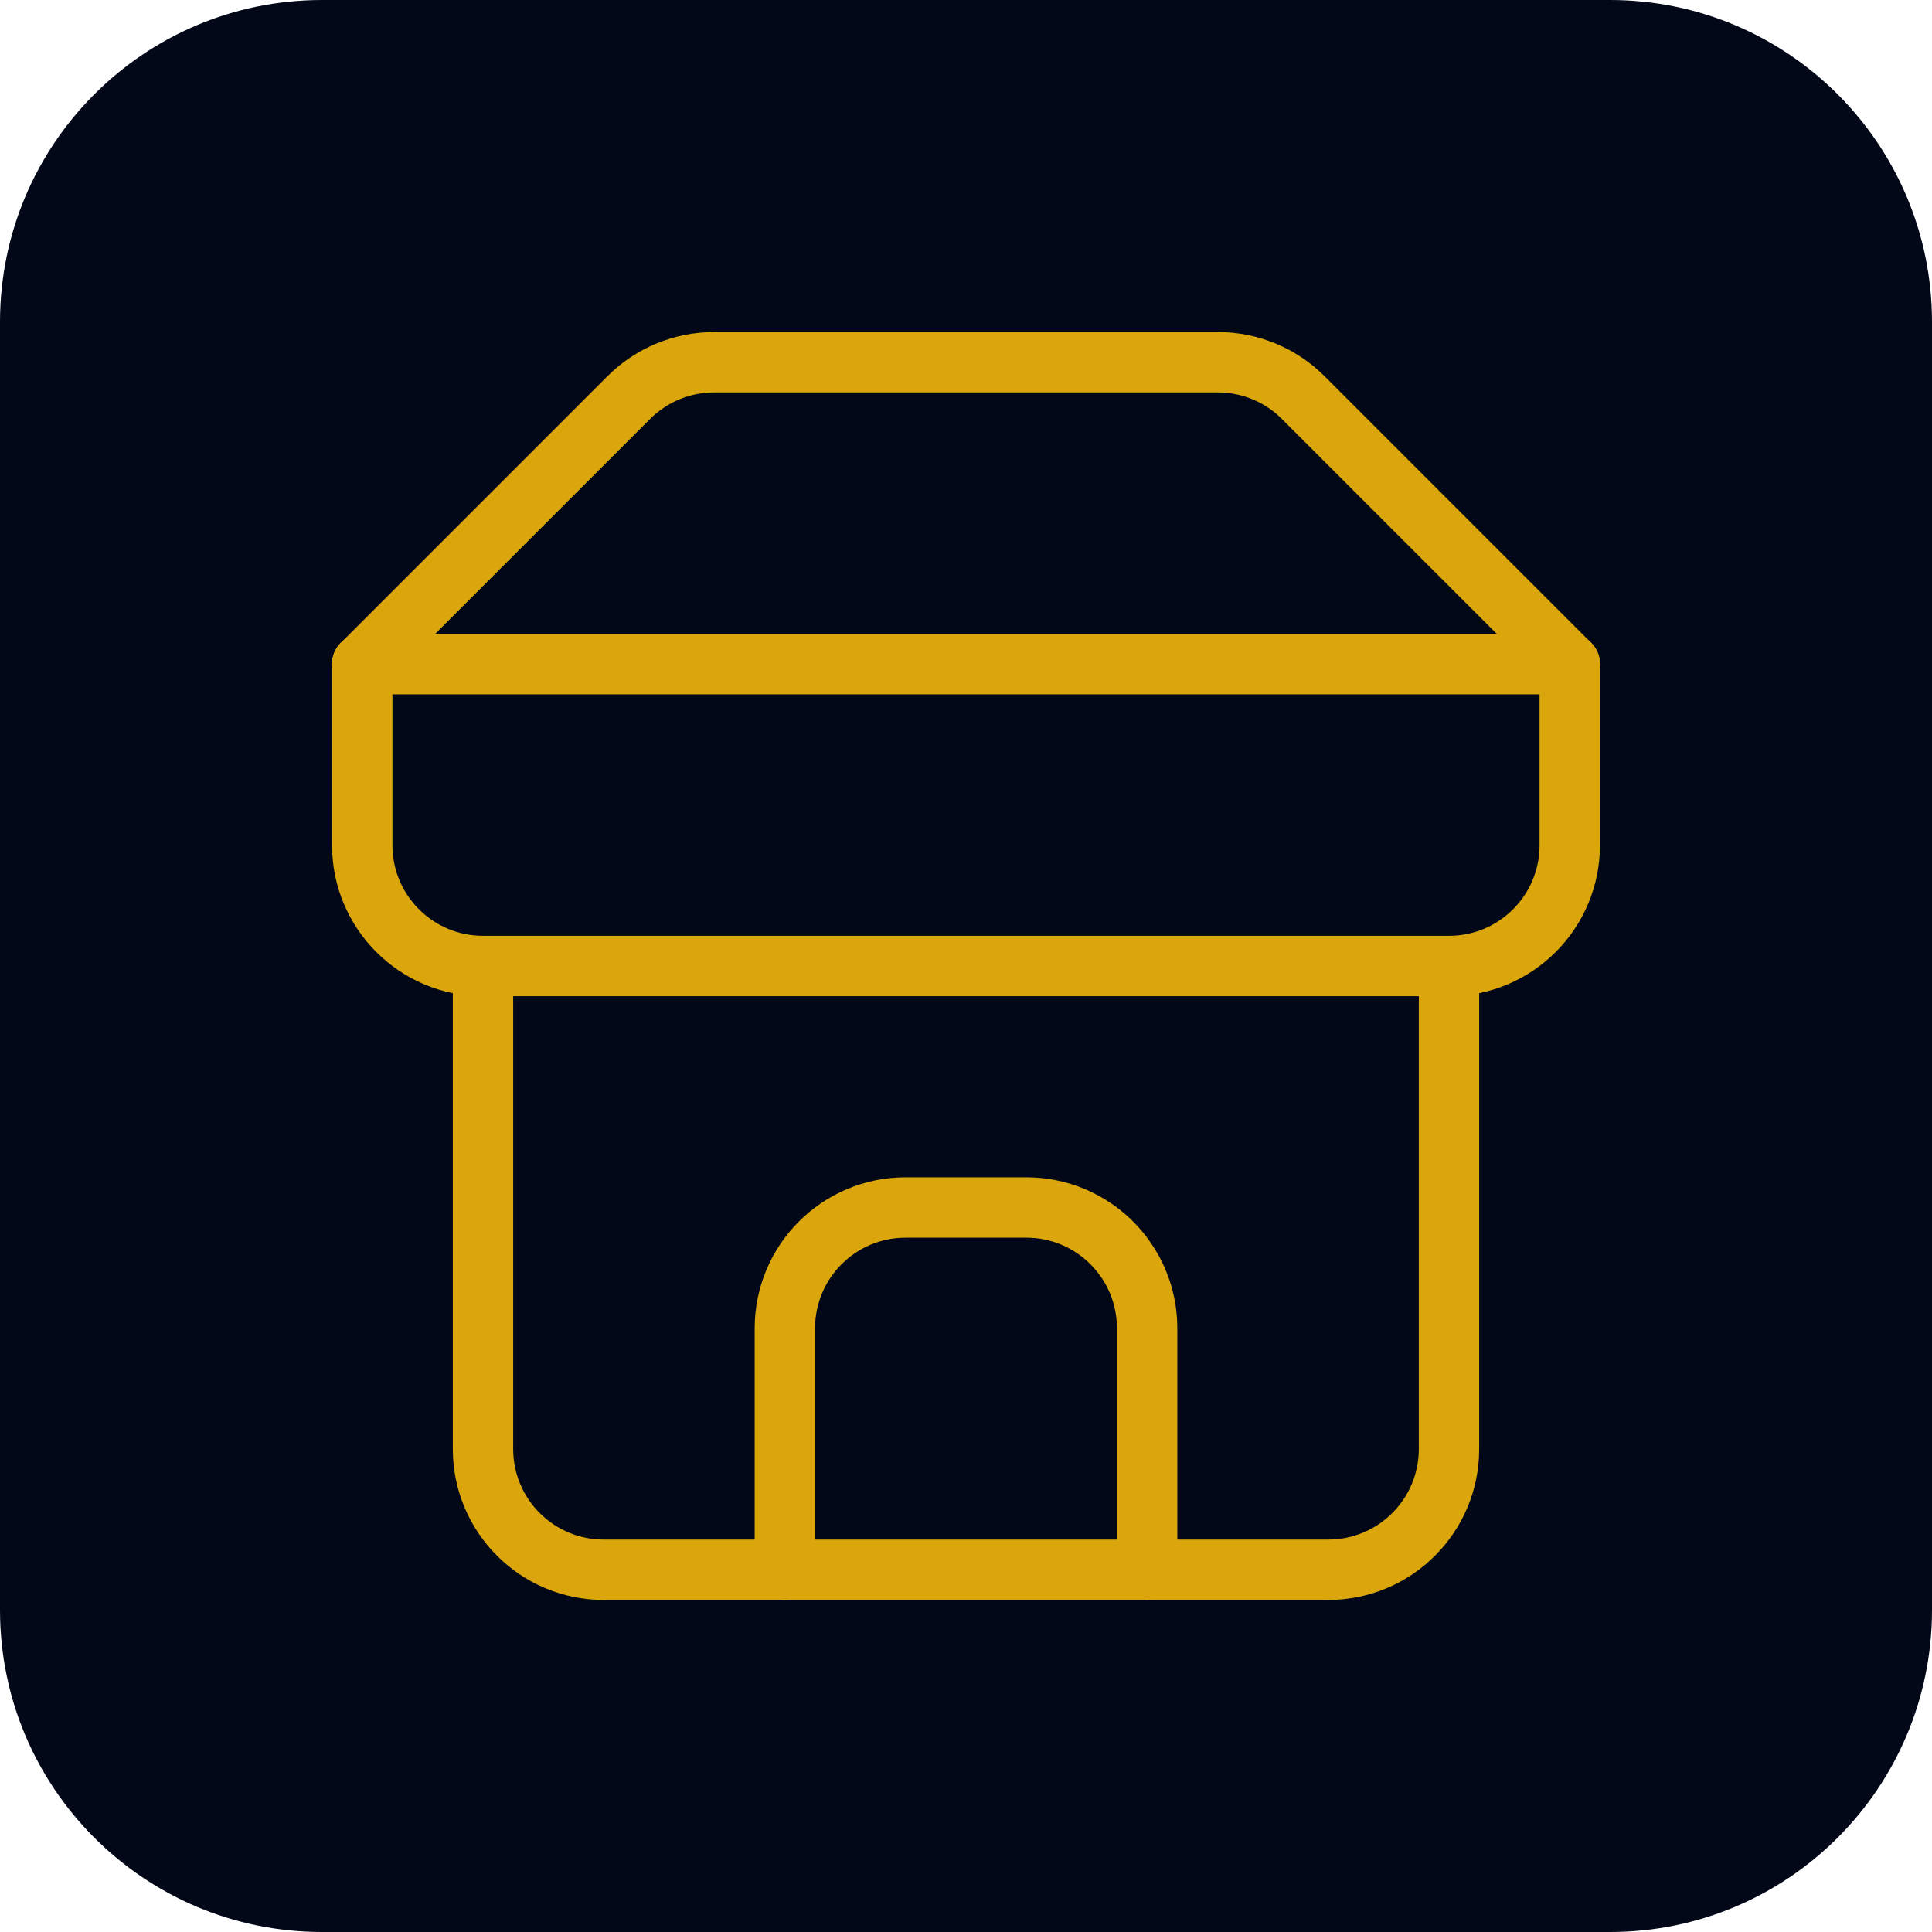
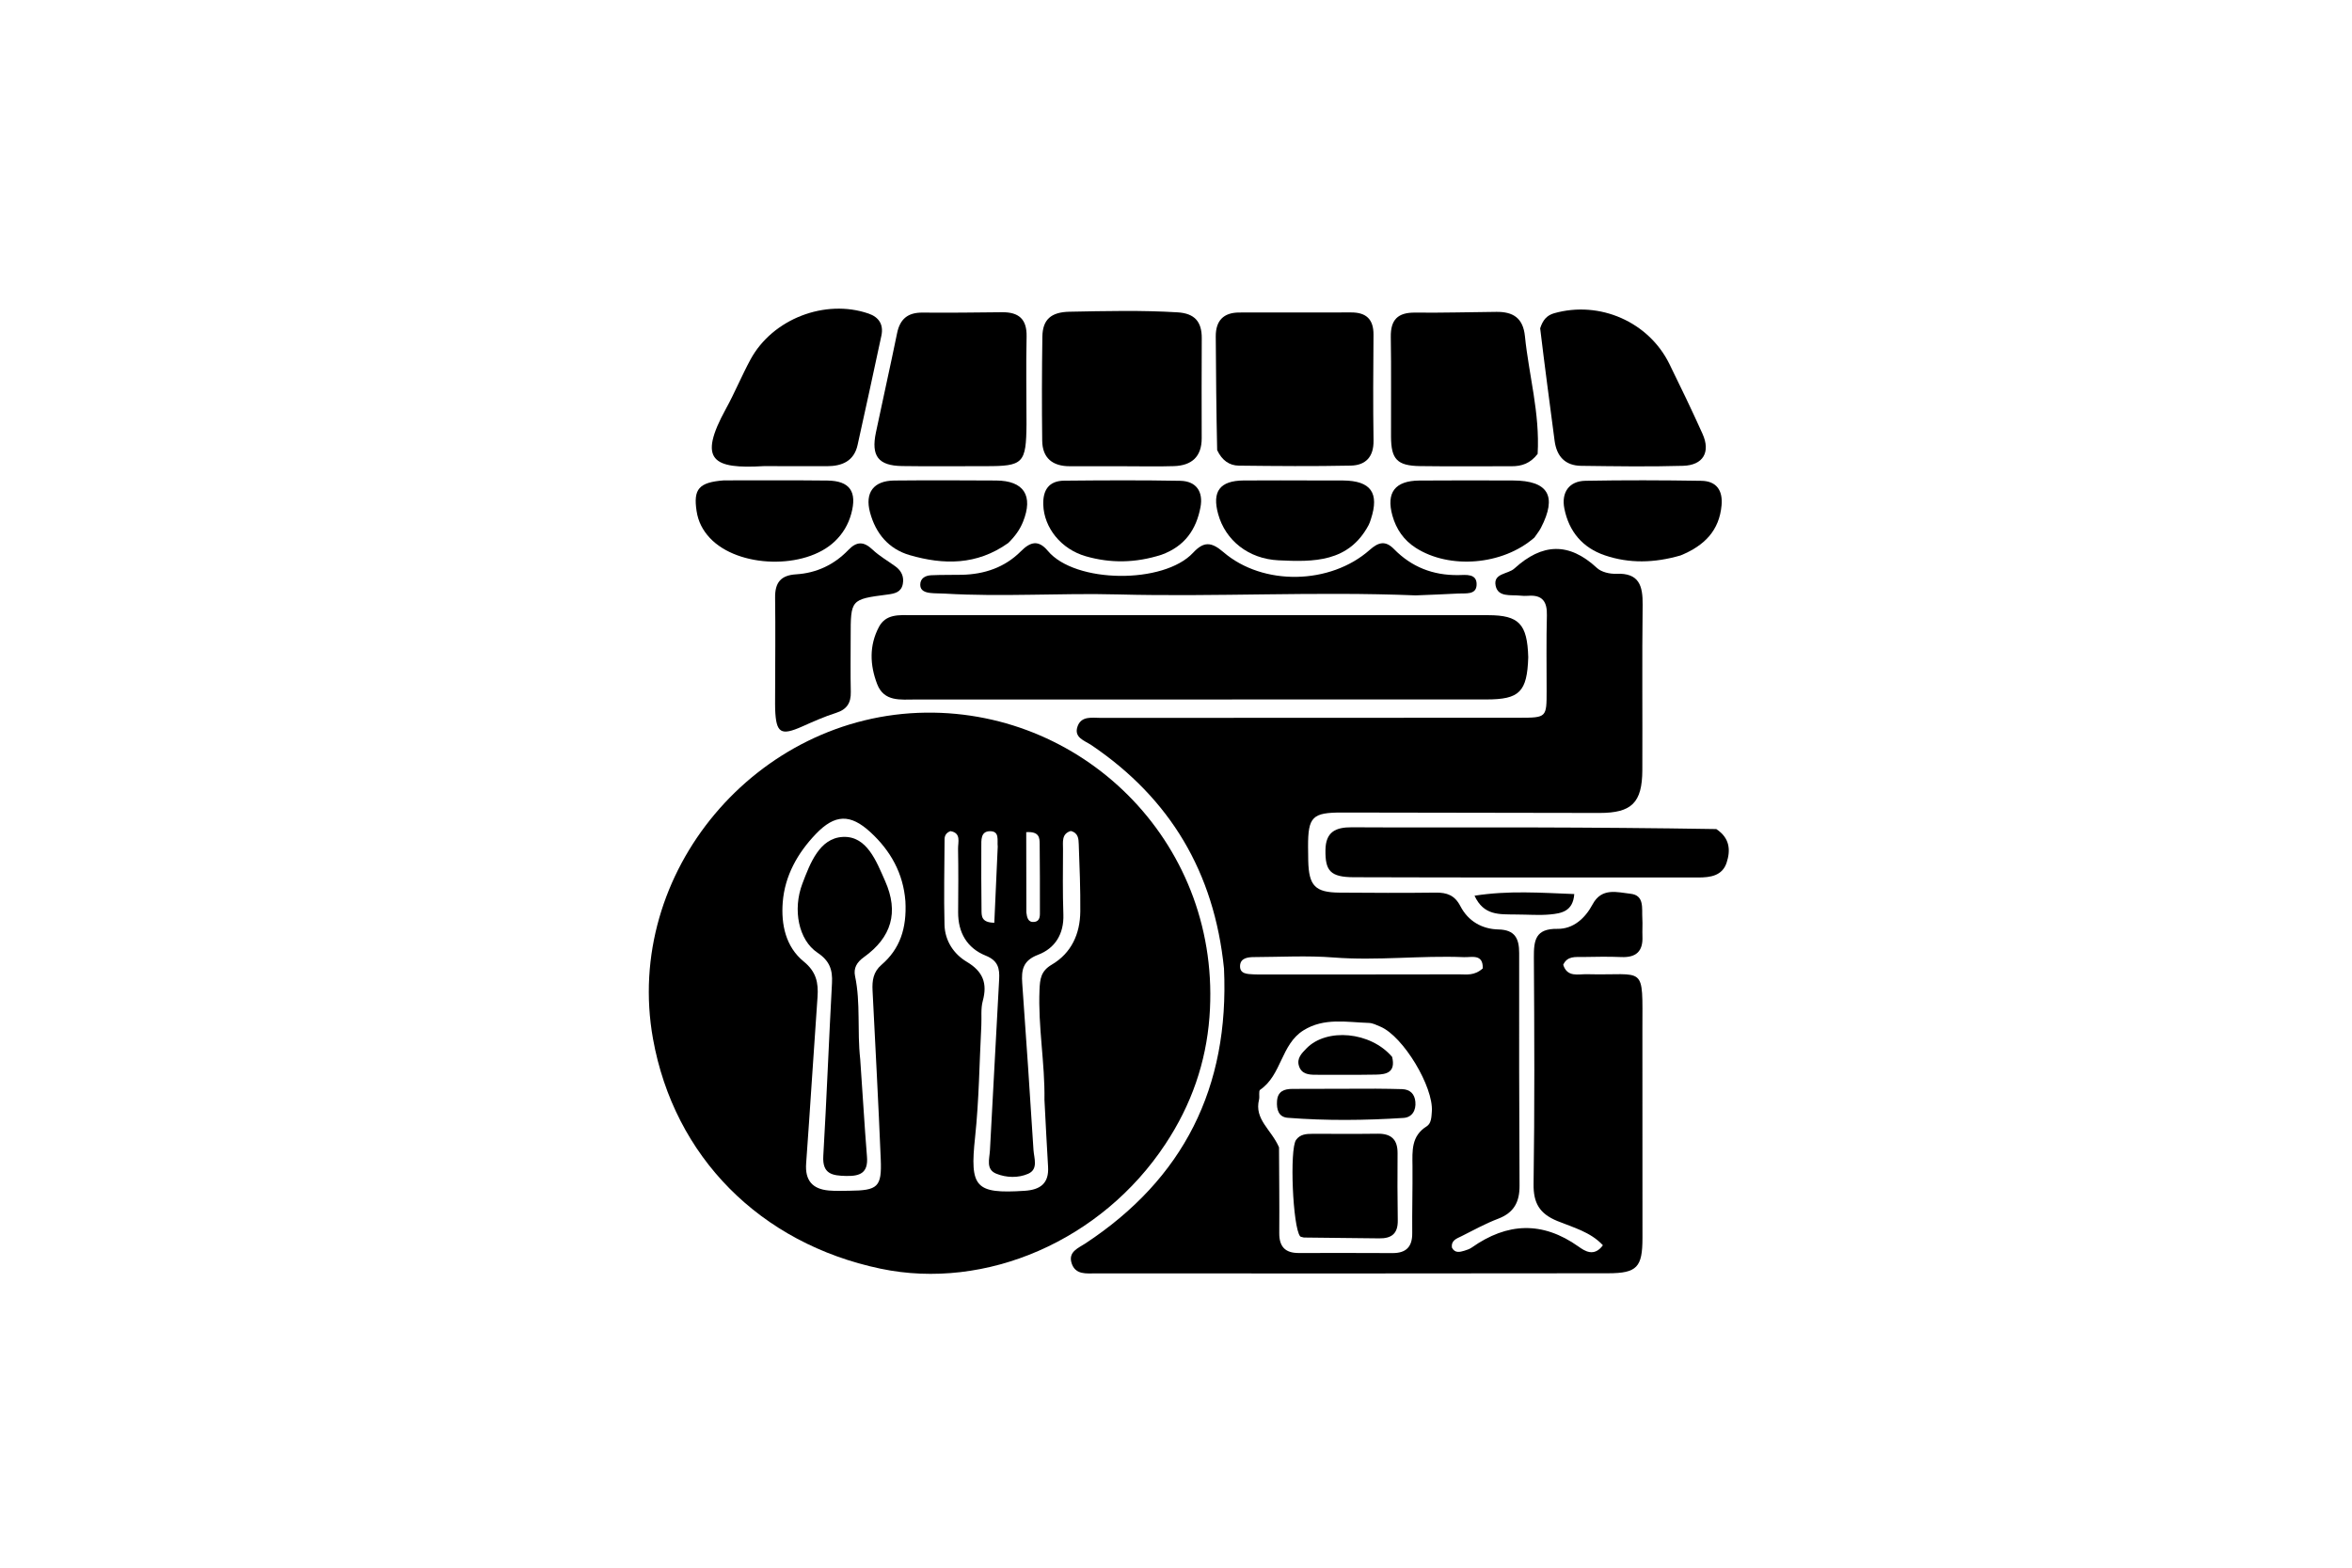
- <svg xmlns="http://www.w3.org/2000/svg" width="512" height="512" viewBox="0 0 24 24" fill="none">
-   <rect width="100%" height="100%" fill="#020817" rx="4" />
-   <g stroke="hsl(45 90% 45%)" stroke-width="1" stroke-linecap="round" stroke-linejoin="round" transform="translate(3 3) scale(0.75)">
-     <path d="m2 7 4.41-4.41A2 2 0 0 1 7.83 2h8.34a2 2 0 0 1 1.42.59L22 7" />
-     <path d="M4 12v8a2 2 0 0 0 2 2h12a2 2 0 0 0 2-2v-8" />
-     <path d="M15 22v-4a2 2 0 0 0-2-2h-2a2 2 0 0 0-2 2v4" />
-     <path d="M2 7h20" />
-     <path d="M22 7v3a2 2 0 0 1-2 2H4a2 2 0 0 1-2-2V7" />
-   </g>
+ <svg xmlns="http://www.w3.org/2000/svg" version="1.1" id="Layer_1" x="0px" y="0px" width="100%" viewBox="0 0 576 384" enable-background="new 0 0 576 384" xml:space="preserve">
+   <path fill="#000000" opacity="1" stroke="none" d=" M285.377,280.276   C269.78,303.875 241.443,316.174 215.65,310.762   C186.126,304.567 165.103,283.327 159.918,254.454   C152.601,213.705 185.318,175.054 226.75,174.561   C266.255,174.09 299.369,207.422 296.193,249.148   C295.351,260.204 291.792,270.619 285.377,280.276  M221.731,220.752   C221.21,213.926 218.111,208.382 213.153,203.826   C208.256,199.326 204.468,199.407 199.802,204.278   C195.318,208.959 192.19,214.523 191.688,221.031   C191.27,226.455 192.415,231.929 196.841,235.531   C199.896,238.016 200.459,240.717 200.211,244.204   C199.242,257.79 198.414,271.387 197.423,284.971   C197.118,289.147 198.967,291.258 202.983,291.613   C204.635,291.759 206.309,291.686 207.973,291.671   C214.99,291.606 215.972,290.779 215.693,283.952   C215.13,270.171 214.375,256.397 213.686,242.62   C213.566,240.217 213.84,238.08 215.876,236.33   C220.353,232.483 222.1,227.444 221.731,220.752  M255.785,269.414   C255.924,260.413 254.196,251.501 254.573,242.475   C254.683,239.82 254.9,237.861 257.562,236.296   C262.383,233.464 264.511,228.759 264.562,223.266   C264.612,217.776 264.388,212.283 264.183,206.794   C264.136,205.532 264.115,204.035 262.24,203.547   C259.921,204.223 260.339,206.26 260.33,207.996   C260.304,213.329 260.231,218.666 260.418,223.993   C260.586,228.792 258.36,232.3 254.219,233.87   C250.482,235.286 250.113,237.613 250.342,240.839   C251.309,254.445 252.256,268.053 253.098,281.667   C253.223,283.681 254.344,286.39 251.8,287.51   C249.366,288.581 246.447,288.493 243.978,287.489   C241.393,286.438 242.317,283.902 242.435,281.776   C243.205,267.822 243.912,253.865 244.688,239.912   C244.839,237.203 244.431,235.302 241.4,234.081   C236.831,232.24 234.605,228.435 234.646,223.401   C234.688,218.235 234.722,213.067 234.627,207.903   C234.597,206.277 235.452,204.041 232.772,203.582   C231.757,203.949 231.331,204.648 231.325,205.536   C231.285,212.531 231.131,219.531 231.308,226.522   C231.407,230.431 233.54,233.673 236.778,235.603   C240.73,237.958 241.857,240.866 240.676,245.19   C240.163,247.069 240.429,249.159 240.326,251.152   C239.851,260.293 239.765,269.475 238.796,278.563   C237.488,290.818 238.79,292.476 250.95,291.682   C254.75,291.434 256.91,289.885 256.671,285.815   C256.368,280.667 256.096,275.517 255.785,269.414  M244.342,207.381   C244.153,205.859 244.904,203.551 242.394,203.602   C240.124,203.649 240.332,205.83 240.322,207.444   C240.29,212.579 240.317,217.716 240.372,222.852   C240.387,224.312 240.265,225.983 243.504,226.023   C243.765,220.087 244.029,214.097 244.342,207.381  M251.354,223.49   C251.494,224.694 251.756,225.999 253.282,225.821   C254.823,225.642 254.67,224.197 254.672,223.071   C254.679,217.624 254.673,212.176 254.614,206.729   C254.598,205.251 254.569,203.626 251.322,203.832   C251.322,210.068 251.322,216.378 251.354,223.49  z" />
+   <path fill="#000000" opacity="1" stroke="none" d=" M299.753,237.228   C297.363,213.648 286.565,195.58 267.326,182.548   C265.629,181.398 262.852,180.685 263.924,177.842   C264.881,175.302 267.507,175.847 269.611,175.846   C303.769,175.819 337.927,175.834 372.085,175.808   C378.77,175.802 378.764,175.738 378.765,169.225   C378.765,163.06 378.668,156.892 378.83,150.731   C378.918,147.365 377.732,145.662 374.229,145.938   C373.568,145.99 372.891,145.966 372.231,145.894   C369.992,145.649 366.884,146.348 366.283,143.486   C365.628,140.374 369.309,140.679 370.866,139.257   C377.669,133.045 384.218,132.74 391.095,139.126   C392.186,140.139 394.227,140.611 395.794,140.543   C401.424,140.298 402.335,143.46 402.278,148.16   C402.114,161.654 402.262,175.152 402.204,188.648   C402.169,196.614 399.606,199.136 391.712,199.13   C370.718,199.115 349.724,199.073 328.729,199.028   C321.387,199.012 320.33,200.042 320.342,207.374   C320.344,208.54 320.358,209.706 320.386,210.872   C320.538,216.997 322.087,218.605 328.089,218.646   C335.92,218.7 343.752,218.748 351.582,218.643   C354.34,218.606 356.26,219.285 357.633,221.94   C359.528,225.604 362.881,227.577 366.979,227.667   C371.016,227.756 372.044,229.904 372.04,233.442   C372.017,252.437 372.029,271.432 372.135,290.427   C372.158,294.403 370.772,297.048 366.911,298.517   C363.81,299.697 360.872,301.317 357.898,302.813   C356.764,303.384 355.302,303.805 355.591,305.639   C356.32,306.98 357.481,306.707 358.617,306.362   C359.25,306.17 359.913,305.945 360.446,305.569   C369.113,299.461 377.726,299.071 386.581,305.347   C388.012,306.361 390.363,308.013 392.548,305.021   C389.494,301.734 385.208,300.654 381.374,299.076   C377.041,297.293 375.5,294.71 375.569,289.981   C375.838,271.489 375.765,252.991 375.641,234.497   C375.613,230.286 376.05,227.435 381.403,227.518   C385.309,227.579 388.204,224.923 390.025,221.518   C392.266,217.325 396.073,218.568 399.322,218.924   C402.777,219.303 402.049,222.53 402.202,224.922   C402.297,226.415 402.169,227.922 402.23,229.419   C402.378,233.029 400.676,234.579 397.086,234.428   C393.926,234.295 390.755,234.358 387.59,234.413   C385.819,234.443 383.842,234.111 382.827,236.321   C383.834,239.477 386.515,238.573 388.658,238.63   C403.161,239.017 402.231,235.903 402.219,252.276   C402.207,269.272 402.25,286.267 402.236,303.263   C402.231,310.392 400.918,311.872 393.823,311.883   C352.001,311.947 310.18,311.934 268.358,311.914   C266.088,311.912 263.369,312.327 262.438,309.422   C261.536,306.606 264.104,305.703 265.809,304.578   C289.842,288.727 301.095,266.414 299.753,237.228  M313.23,281.038   C313.258,288.028 313.343,295.018 313.289,302.008   C313.263,305.339 314.712,306.933 318.056,306.922   C325.712,306.897 333.368,306.909 341.024,306.94   C344.325,306.954 345.883,305.43 345.852,302.072   C345.803,296.58 345.963,291.087 345.915,285.595   C345.883,281.906 345.582,278.266 349.387,275.894   C350.527,275.183 350.558,273.625 350.656,272.253   C351.086,266.215 343.638,253.835 338.062,251.479   C337.147,251.092 336.183,250.592 335.228,250.563   C329.803,250.398 324.275,249.207 319.187,252.4   C313.708,255.839 313.878,263.335 308.61,266.936   C308.177,267.232 308.532,268.547 308.335,269.342   C307.126,274.217 311.347,276.651 313.23,281.038  M363.122,237.21   C363.24,233.569 360.412,234.529 358.525,234.451   C347.889,234.009 337.269,235.365 326.603,234.534   C320.152,234.032 313.63,234.408 307.141,234.436   C305.612,234.442 303.797,234.65 303.689,236.523   C303.571,238.571 305.435,238.586 306.947,238.664   C307.778,238.707 308.611,238.699 309.443,238.698   C325.418,238.693 341.393,238.698 357.367,238.663   C359.16,238.659 361.061,239.055 363.122,237.21  z" />
+   <path fill="#000000" opacity="1" stroke="none" d=" M374.265,160.996   C373.991,169.499 372.109,171.325 364.041,171.327   C317.431,171.333 270.821,171.336 224.211,171.341   C220.56,171.341 216.501,171.959 214.813,167.561   C213.035,162.929 212.831,158.133 215.239,153.586   C216.954,150.346 220.15,150.674 223.162,150.675   C262.614,150.682 302.066,150.682 341.518,150.684   C349.175,150.684 356.833,150.666 364.49,150.686   C371.971,150.705 374.032,152.802 374.265,160.996  z" />
+   <path fill="#000000" opacity="1" stroke="none" d=" M274.998,114.204   C270.336,114.202 266.171,114.187 262.007,114.201   C257.796,114.215 255.288,112.223 255.235,107.946   C255.129,99.454 255.151,90.959 255.275,82.468   C255.336,78.263 257.409,76.442 261.921,76.356   C270.748,76.187 279.554,75.968 288.379,76.505   C292.576,76.76 294.33,78.801 294.308,82.841   C294.264,91.003 294.27,99.165 294.293,107.327   C294.305,111.911 291.811,114.035 287.488,114.175   C283.495,114.305 279.494,114.203 274.998,114.204  z" />
+   <path fill="#000000" opacity="1" stroke="none" d=" M298.08,110.257   C297.868,100.701 297.799,91.566 297.737,82.431   C297.711,78.568 299.609,76.553 303.503,76.547   C312.636,76.532 321.77,76.551 330.903,76.53   C334.585,76.522 336.397,78.212 336.367,81.99   C336.3,90.63 336.239,99.272 336.376,107.91   C336.44,111.913 334.447,113.975 330.796,114.05   C321.663,114.239 312.523,114.165 303.387,114.058   C301.113,114.032 299.285,112.816 298.08,110.257  z" />
+   <path fill="#000000" opacity="1" stroke="none" d=" M376.566,111.181   C374.755,113.535 372.642,114.213 370.175,114.204   C362.697,114.174 355.217,114.282 347.74,114.168   C342.159,114.082 340.681,112.492 340.659,106.973   C340.626,98.83 340.74,90.685 340.604,82.544   C340.533,78.299 342.341,76.521 346.567,76.571   C353.206,76.649 359.847,76.446 366.488,76.39   C370.516,76.356 373,77.852 373.452,82.351   C374.409,91.86 377.139,101.162 376.566,111.181  z" />
+   <path fill="#000000" opacity="1" stroke="none" d=" M251.388,103.897   C251.306,113.525 250.607,114.2 241.358,114.183   C234.539,114.171 227.718,114.266 220.901,114.158   C215.091,114.065 213.304,111.714 214.51,105.934   C216.204,97.823 218.037,89.741 219.693,81.623   C220.409,78.113 222.344,76.536 225.926,76.57   C232.411,76.631 238.898,76.55 245.383,76.479   C249.459,76.434 251.509,78.125 251.411,82.459   C251.252,89.441 251.382,96.429 251.388,103.897  z" />
+   <path fill="#000000" opacity="1" stroke="none" d=" M420.318,203.077   C423.711,205.323 423.813,208.32 422.854,211.287   C421.802,214.538 418.856,214.939 415.898,214.938   C387.776,214.932 359.654,214.965 331.532,214.873   C325.783,214.854 324.523,213.296 324.601,208.202   C324.669,203.757 327.095,202.616 331.059,202.641   C345.702,202.733 360.346,202.638 374.99,202.676   C389.961,202.715 404.933,202.828 420.318,203.077  z" />
+   <path fill="#000000" opacity="1" stroke="none" d=" M377.185,80.418   C377.842,78.363 378.839,77.223 380.648,76.716   C391.774,73.593 403.764,78.828 408.84,89.171   C411.622,94.839 414.371,100.529 416.955,106.289   C418.953,110.742 417.114,113.953 412.187,114.099   C403.88,114.345 395.559,114.206 387.245,114.105   C383.299,114.058 381.219,111.794 380.715,107.937   C379.531,98.893 378.316,89.853 377.185,80.418  z" />
+   <path fill="#000000" opacity="1" stroke="none" d=" M187.062,114.175   C174.645,114.903 170.788,112.847 177.785,100.119   C179.948,96.184 181.657,92.001 183.798,88.052   C189.185,78.115 202.051,73.15 212.701,76.805   C215.261,77.683 216.43,79.52 215.849,82.227   C213.934,91.159 212.007,100.089 210.02,109.005   C209.138,112.963 206.211,114.182 202.541,114.192   C197.544,114.206 192.547,114.18 187.062,114.175  z" />
+   <path fill="#000000" opacity="1" stroke="none" d=" M346.707,145.837   C322.093,144.84 297.947,146.238 273.791,145.604   C259.662,145.232 245.489,146.246 231.336,145.4   C230.173,145.33 228.998,145.378 227.843,145.246   C226.652,145.109 225.389,144.726 225.368,143.286   C225.345,141.653 226.603,140.974 228.04,140.905   C230.535,140.786 233.037,140.844 235.536,140.793   C241.077,140.68 246.069,138.994 250.012,135.035   C252.36,132.677 254.314,132.184 256.616,134.94   C263.289,142.927 284.994,143.12 292.187,135.393   C294.76,132.63 296.606,132.651 299.611,135.238   C309.315,143.595 325.819,143.224 335.441,134.694   C337.596,132.783 339.284,132.349 341.387,134.496   C345.697,138.896 350.942,140.943 357.12,140.867   C358.943,140.845 361.789,140.382 361.613,143.345   C361.47,145.75 358.921,145.285 357.161,145.382   C353.836,145.567 350.507,145.679 346.707,145.837  z" />
+   <path fill="#000000" opacity="1" stroke="none" d=" M189.822,170.819   C189.835,162.37 189.931,154.396 189.823,146.425   C189.773,142.757 191.15,140.912 194.965,140.678   C199.947,140.374 204.285,138.334 207.755,134.715   C209.791,132.592 211.521,132.582 213.675,134.619   C215.344,136.198 217.398,137.37 219.276,138.729   C220.76,139.802 221.439,141.274 221.092,143.059   C220.702,145.062 219.13,145.403 217.351,145.632   C208.326,146.798 208.329,146.831 208.328,156.016   C208.327,160.501 208.256,164.987 208.358,169.469   C208.419,172.17 207.413,173.776 204.743,174.622   C201.906,175.521 199.166,176.75 196.439,177.961   C191.22,180.28 190.07,179.584 189.835,173.786   C189.801,172.957 189.825,172.125 189.822,170.819  z" />
+   <path fill="#000000" opacity="1" stroke="none" d=" M284.43,135.891   C278.027,137.936 271.939,137.989 265.901,136.253   C259.832,134.508 255.677,129.259 255.495,123.64   C255.379,120.036 256.872,117.774 260.615,117.739   C270.096,117.649 279.581,117.593 289.059,117.773   C293.035,117.849 294.702,120.516 293.994,124.245   C292.977,129.608 290.23,133.795 284.43,135.891  z" />
+   <path fill="#000000" opacity="1" stroke="none" d=" M322.966,117.688   C325.283,117.69 327.107,117.679 328.931,117.695   C335.733,117.757 337.855,120.737 335.714,127.214   C335.559,127.685 335.408,128.168 335.177,128.604   C330.294,137.779 321.665,137.661 313.103,137.247   C305.724,136.89 300.105,132.351 298.327,125.929   C296.787,120.369 298.733,117.744 304.563,117.689   C310.532,117.633 316.503,117.684 322.966,117.688  z" />
+   <path fill="#000000" opacity="1" stroke="none" d=" M246.923,133.002   C239.192,138.505 231.045,138.369 222.796,135.979   C217.628,134.482 214.453,130.687 213.061,125.493   C211.768,120.67 213.934,117.753 218.993,117.702   C227.309,117.619 235.627,117.654 243.944,117.699   C250.748,117.736 253.112,121.41 250.531,127.822   C249.774,129.701 248.628,131.318 246.923,133.002  z" />
+   <path fill="#000000" opacity="1" stroke="none" d=" M411.566,136.052   C405.125,137.923 399.014,138.05 393.054,136.038   C387.616,134.202 384.23,130.245 383.106,124.555   C382.33,120.621 384.27,117.838 388.257,117.766   C397.728,117.593 407.206,117.619 416.678,117.774   C420.343,117.835 421.936,120.101 421.607,123.767   C421.052,129.956 417.425,133.658 411.566,136.052  z" />
+   <path fill="#000000" opacity="1" stroke="none" d=" M177.274,117.668   C186.041,117.674 194.34,117.611 202.637,117.71   C208.144,117.775 209.946,120.453 208.468,125.845   C207.745,128.485 206.429,130.693 204.458,132.586   C197.175,139.584 180.751,139.157 173.837,131.765   C172.089,129.896 170.986,127.756 170.594,125.193   C169.772,119.812 171.113,118.138 177.274,117.668  z" />
+   <path fill="#000000" opacity="1" stroke="none" d=" M375.778,131.666   C368.001,138.481 354.965,139.485 346.713,134.192   C343.773,132.307 341.919,129.601 341.001,126.304   C339.423,120.641 341.639,117.754 347.596,117.707   C355.237,117.646 362.879,117.672 370.521,117.693   C379.165,117.716 381.399,121.501 377.373,129.285   C376.993,130.018 376.471,130.678 375.778,131.666  z" />
+   <path fill="#000000" opacity="1" stroke="none" d=" M371.216,224.003   C367.175,223.937 363.393,224.324 361.108,219.403   C369.466,218.089 377.36,218.682 385.535,218.996   C385.235,223.266 382.348,223.728 379.633,223.989   C377.005,224.242 374.33,224.012 371.216,224.003  z" />
+   <path fill="#000000" opacity="1" stroke="none" d=" M210.667,259.476   C211.266,267.74 211.688,275.549 212.322,283.342   C212.647,287.333 210.591,288.122 207.211,288.046   C203.848,287.971 201.365,287.598 201.623,283.164   C202.447,269.051 202.986,254.922 203.752,240.806   C203.928,237.554 203.184,235.354 200.201,233.36   C195.558,230.255 194.086,222.811 196.501,216.453   C198.396,211.463 200.699,205.306 206.381,205.004   C212.301,204.689 214.629,211.006 216.759,215.795   C220.169,223.465 218.333,229.609 211.554,234.46   C209.818,235.703 208.991,237.164 209.4,239.093   C210.797,245.684 209.883,252.395 210.667,259.476  z" />
+   <path fill="#000000" opacity="1" stroke="none" d=" M319.315,303.129   C318.699,302.975 318.497,302.949 318.403,302.833   C316.585,300.608 315.785,281.457 317.404,279.214   C318.413,277.816 319.915,277.729 321.429,277.726   C326.748,277.713 332.068,277.778 337.386,277.7   C340.716,277.652 342.286,279.128 342.262,282.477   C342.221,287.962 342.221,293.448 342.311,298.932   C342.363,302.149 340.821,303.386 337.73,303.332   C331.748,303.227 325.763,303.247 319.315,303.129  z" />
+   <path fill="#000000" opacity="1" stroke="none" d=" M336.918,266.672   C339.396,266.704 341.389,266.708 343.379,266.78   C345.346,266.852 346.442,267.969 346.621,269.877   C346.821,272.002 345.808,273.697 343.72,273.832   C334.275,274.441 324.812,274.537 315.369,273.8   C313.103,273.623 312.607,271.764 312.739,269.717   C312.896,267.295 314.497,266.733 316.507,266.723   C323.148,266.691 329.789,266.688 336.918,266.672  z" />
+   <path fill="#000000" opacity="1" stroke="none" d=" M340.93,258.885   C341.839,262.654 339.556,263.176 337.044,263.221   C332.079,263.31 327.112,263.266 322.146,263.262   C320.43,263.26 318.736,263.064 318.114,261.113   C317.508,259.216 318.831,257.95 319.956,256.796   C324.894,251.73 335.65,252.677 340.93,258.885  z" />
</svg>
